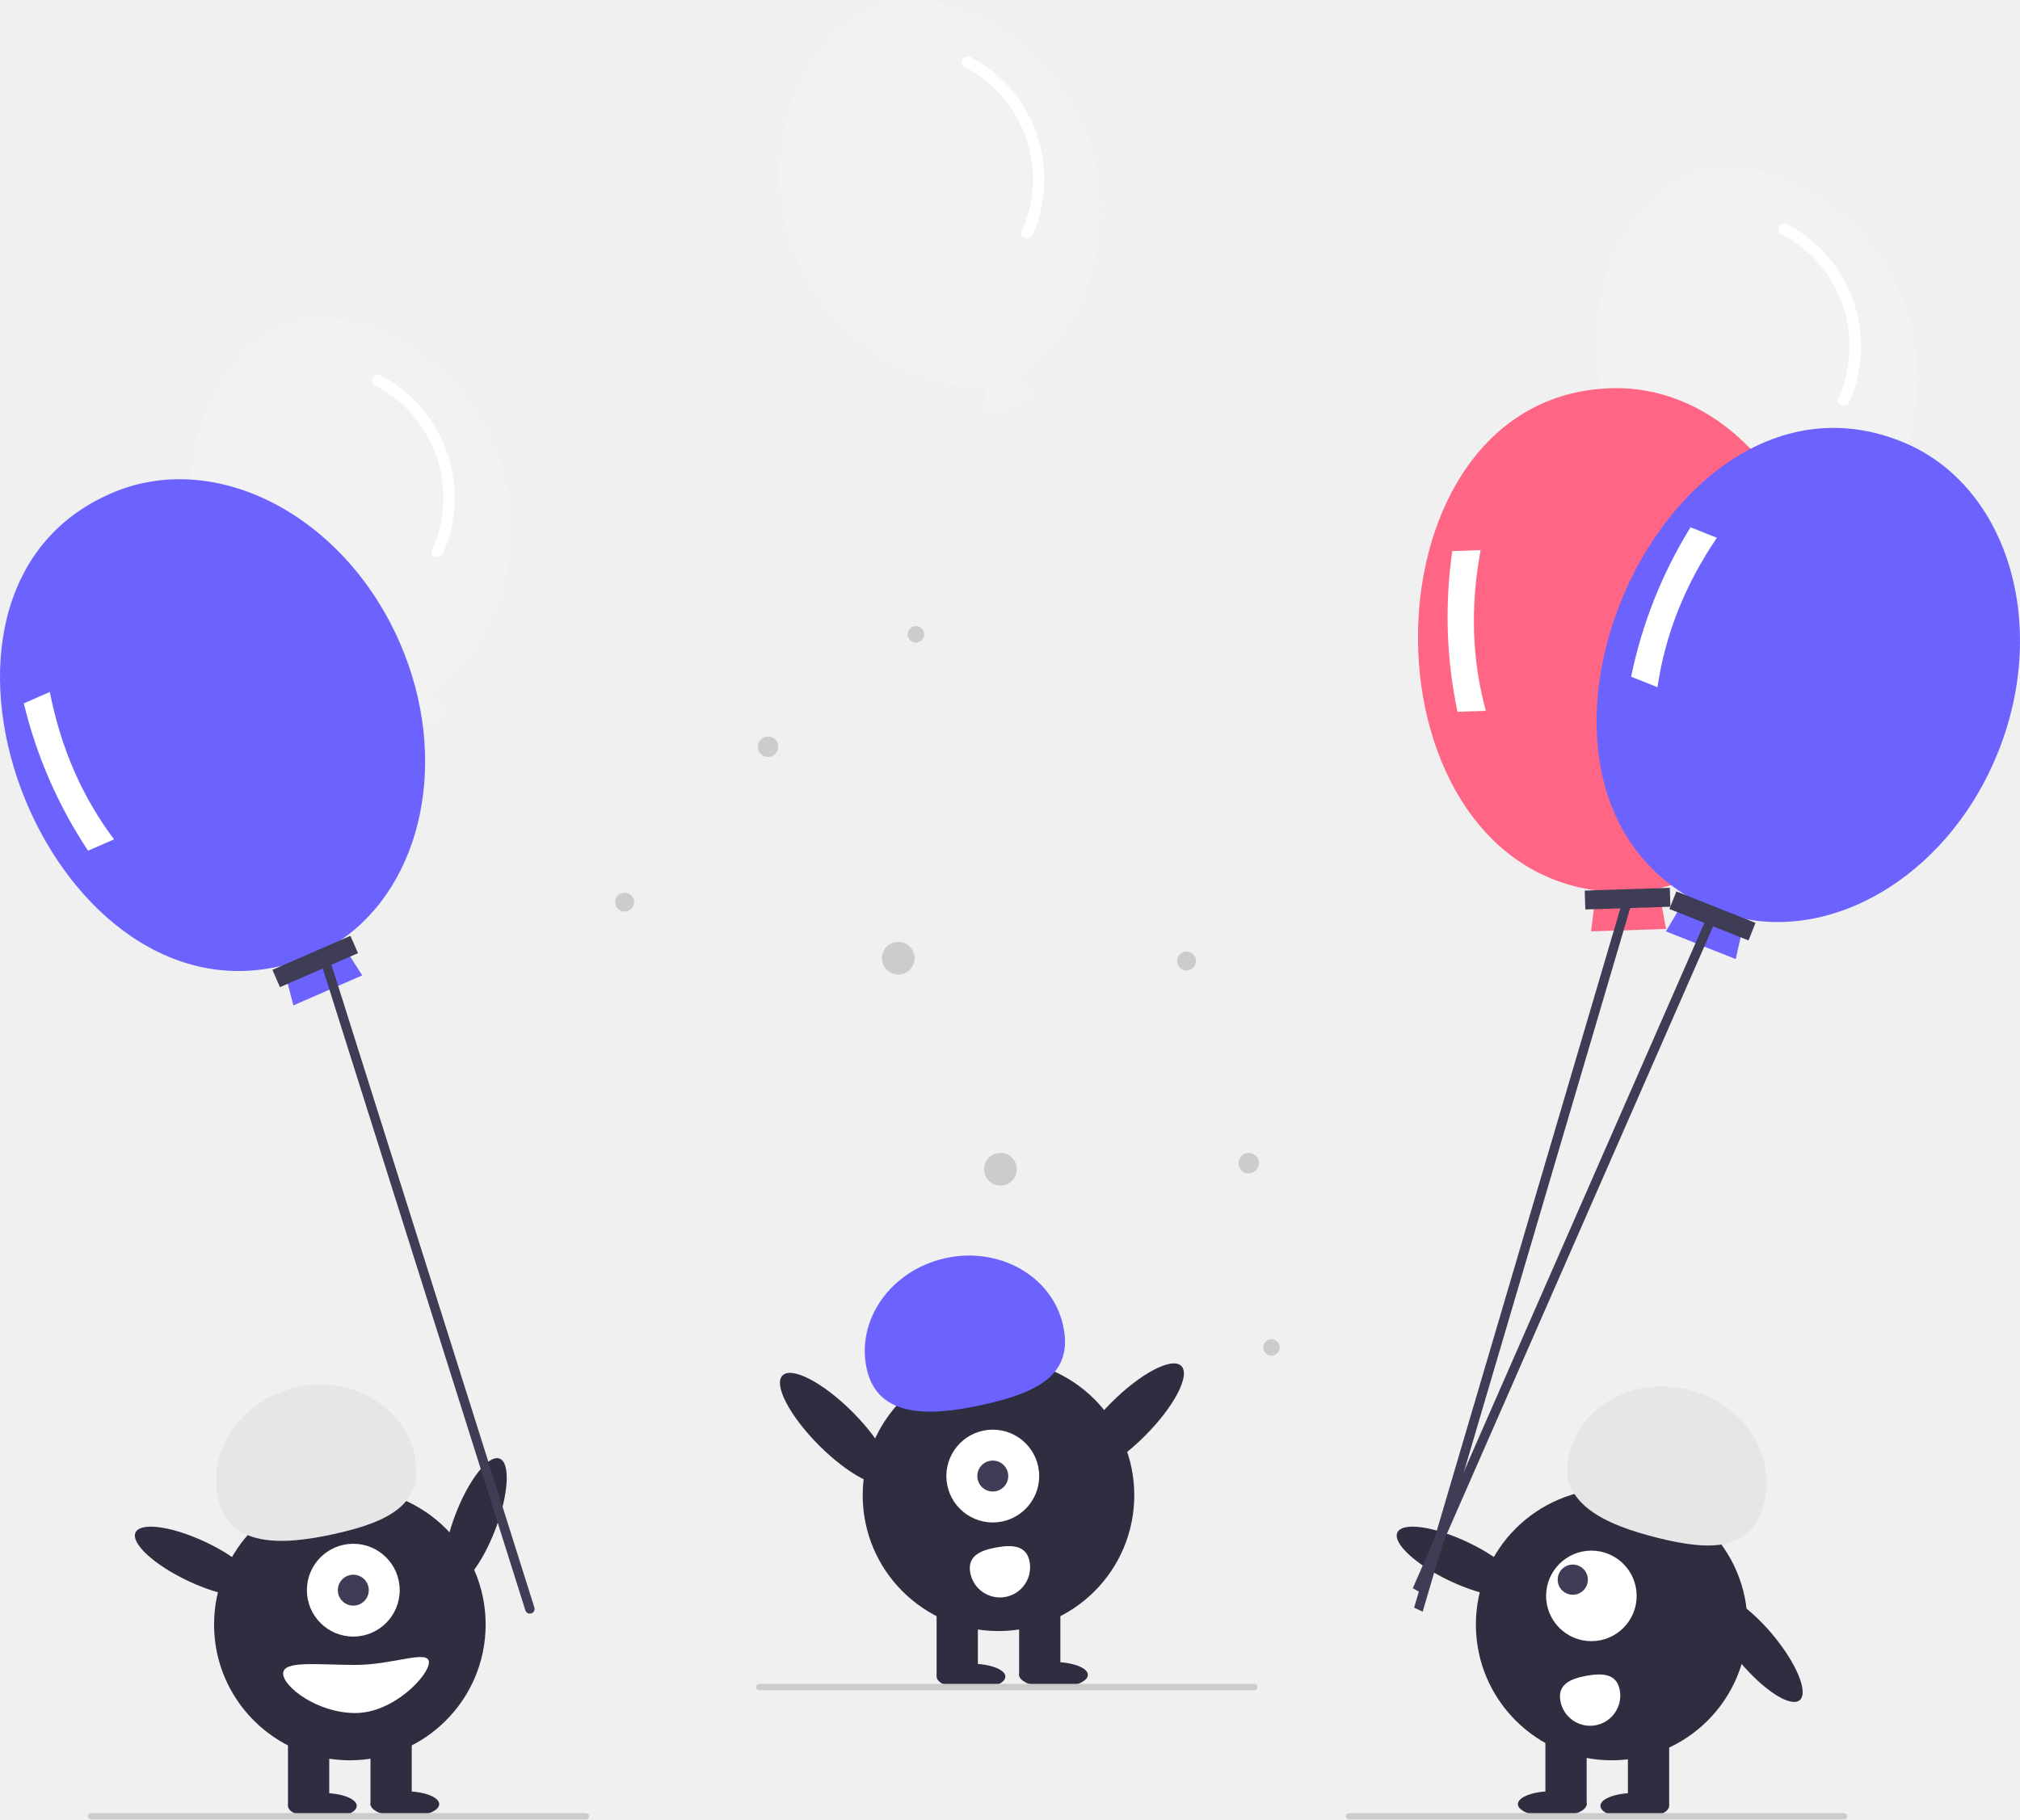
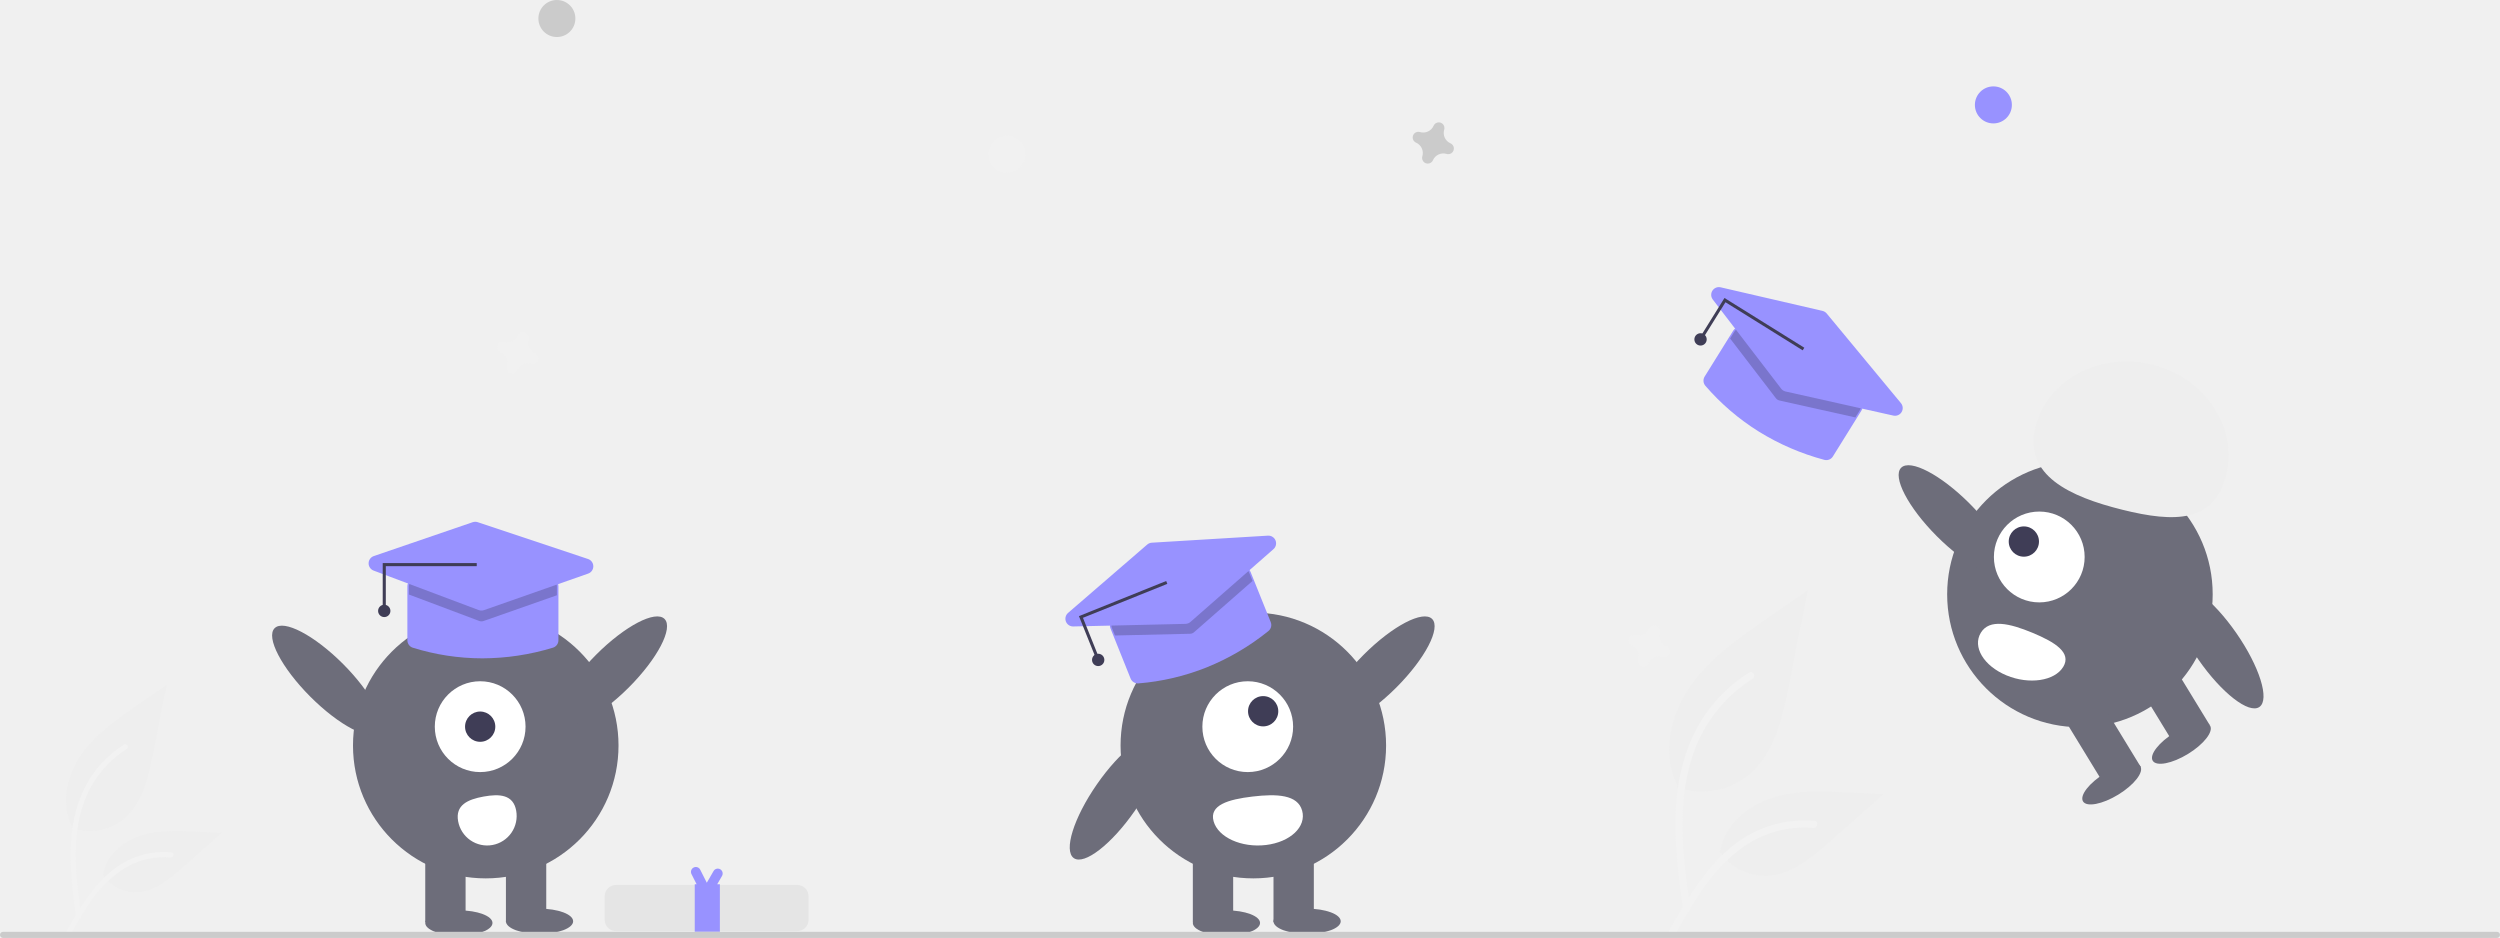
- <svg xmlns="http://www.w3.org/2000/svg" id="b799fbe1-7cb7-4635-8884-b814a9e7e215" data-name="Layer 1" width="640.657" height="577.179" viewBox="0 0 640.657 577.179">
-   <path d="M438.404,307.821c-11.016-32.93-45.035-51.231-67.414-43.745s-38.538,42.574-27.522,75.504c10.197,30.48,41.094,48.077,62.349,44.937a2.411,2.411,0,0,0-.297.864l-.65,5.421a2.442,2.442,0,0,0,3.248,2.589l10.949-3.926a2.442,2.442,0,0,0,.863-4.063l-3.947-3.773a2.417,2.417,0,0,0-.462-.332C434.48,371.081,448.623,338.368,438.404,307.821Z" transform="translate(-279.6714 -161.4106)" fill="#f2f2f2" />
-   <path d="M398.524,283.594a40.17,40.17,0,0,1,18.177,52.252c-.947,2.157,2.537,3.291,3.478,1.148A43.923,43.923,0,0,0,400.556,280.546C398.49,279.451,396.443,282.491,398.524,283.594Z" transform="translate(-279.6714 -161.4106)" fill="#fff" />
-   <path d="M884.404,259.821c-11.016-32.93-45.035-51.231-67.414-43.745s-38.538,42.574-27.522,75.504c10.197,30.48,41.094,48.077,62.349,44.937a2.411,2.411,0,0,0-.297.864l-.65,5.421a2.442,2.442,0,0,0,3.248,2.589l10.949-3.926a2.442,2.442,0,0,0,.863-4.063l-3.947-3.773a2.417,2.417,0,0,0-.462-.332C880.48,323.081,894.623,290.368,884.404,259.821Z" transform="translate(-279.6714 -161.4106)" fill="#f2f2f2" />
-   <path d="M844.524,235.594a40.17,40.17,0,0,1,18.177,52.252c-.947,2.157,2.537,3.291,3.478,1.148A43.923,43.923,0,0,0,846.556,232.546C844.49,231.451,842.443,234.491,844.524,235.594Z" transform="translate(-279.6714 -161.4106)" fill="#fff" />
-   <path d="M625.404,206.821c-11.016-32.93-45.035-51.231-67.414-43.745s-38.538,42.574-27.522,75.504c10.197,30.48,41.094,48.077,62.349,44.937a2.411,2.411,0,0,0-.297.864l-.65,5.421a2.442,2.442,0,0,0,3.248,2.589l10.949-3.926a2.442,2.442,0,0,0,.863-4.063l-3.947-3.773a2.417,2.417,0,0,0-.462-.332C621.48,270.081,635.623,237.368,625.404,206.821Z" transform="translate(-279.6714 -161.4106)" fill="#f2f2f2" />
-   <path d="M585.524,182.594a40.17,40.17,0,0,1,18.177,52.252c-.947,2.157,2.537,3.291,3.478,1.148A43.923,43.923,0,0,0,587.556,179.546C585.49,178.451,583.443,181.491,585.524,182.594Z" transform="translate(-279.6714 -161.4106)" fill="#fff" />
-   <circle cx="290.482" cy="201.238" r="2.624" fill="#ccc" />
-   <circle cx="284.889" cy="303.957" r="5.185" fill="#ccc" />
-   <circle cx="198.093" cy="286.182" r="2.996" fill="#ccc" />
-   <circle cx="243.606" cy="236.88" r="3.244" fill="#ccc" />
-   <circle cx="403.25" cy="427.447" r="2.624" fill="#ccc" />
-   <circle cx="317.301" cy="370.922" r="5.185" fill="#ccc" />
-   <circle cx="376.339" cy="304.862" r="2.996" fill="#ccc" />
-   <circle cx="396.04" cy="369.002" r="3.244" fill="#ccc" />
-   <ellipse cx="836.635" cy="684.242" rx="6.76" ry="21.534" transform="translate(-523.772 535.2876) rotate(-39.93837)" fill="#2f2e41" />
-   <circle cx="511.156" cy="515.353" r="43.067" fill="#2f2e41" />
-   <rect x="516.301" y="549.153" width="13.084" height="23.442" fill="#2f2e41" />
-   <rect x="490.134" y="549.153" width="13.084" height="23.442" fill="#2f2e41" />
-   <ellipse cx="518.482" cy="572.867" rx="10.903" ry="4.089" fill="#2f2e41" />
-   <ellipse cx="492.315" cy="572.322" rx="10.903" ry="4.089" fill="#2f2e41" />
-   <path d="M777.305,622.627c3.846-15.487,20.821-24.601,37.915-20.356s27.834,20.24,23.989,35.727-16.604,15.537-33.698,11.292S773.459,638.114,777.305,622.627Z" transform="translate(-279.6714 -161.4106)" fill="#e6e6e6" />
-   <ellipse cx="742.32" cy="656.78" rx="6.76" ry="21.534" transform="translate(-448.8766 884.6265) rotate(-64.62574)" fill="#2f2e41" />
-   <circle cx="504.718" cy="506.266" r="14.359" fill="#fff" />
-   <circle cx="498.816" cy="501.119" r="4.786" fill="#3f3d56" />
-   <path d="M793.397,697.591a9.572,9.572,0,0,1-18.835,3.429h0l-.003-.018c-.942-5.202,3.08-7.043,8.283-7.985S792.455,692.389,793.397,697.591Z" transform="translate(-279.6714 -161.4106)" fill="#fff" />
-   <ellipse cx="430.438" cy="644.241" rx="21.534" ry="6.76" transform="translate(-604.694 654.8872) rotate(-69.08217)" fill="#2f2e41" />
-   <circle cx="110.959" cy="515.353" r="43.067" fill="#2f2e41" />
-   <rect x="91.334" y="549.153" width="13.084" height="23.442" fill="#2f2e41" />
-   <rect x="117.501" y="549.153" width="13.084" height="23.442" fill="#2f2e41" />
-   <ellipse cx="102.237" cy="572.867" rx="10.903" ry="4.089" fill="#2f2e41" />
-   <ellipse cx="128.404" cy="572.322" rx="10.903" ry="4.089" fill="#2f2e41" />
-   <circle cx="112.049" cy="504.45" r="14.719" fill="#fff" />
-   <circle cx="112.049" cy="504.45" r="4.906" fill="#3f3d56" />
-   <path d="M348.854,636.712c-3.477-15.574,7.639-31.31,24.829-35.149s33.944,5.675,37.422,21.249-7.915,21.318-25.105,25.156S352.331,652.286,348.854,636.712Z" transform="translate(-279.6714 -161.4106)" fill="#e6e6e6" />
-   <ellipse cx="342.122" cy="656.78" rx="6.76" ry="21.534" transform="translate(-677.5776 523.0371) rotate(-64.62574)" fill="#2f2e41" />
-   <path d="M369.476,692.3c0,4.215,10.853,12.539,22.897,12.539s23.335-11.867,23.335-16.082-11.292.818-23.335.818S369.476,688.085,369.476,692.3Z" transform="translate(-279.6714 -161.4106)" fill="#fff" />
-   <circle cx="316.678" cy="474.353" r="43.067" fill="#2f2e41" />
-   <rect x="297.053" y="508.153" width="13.084" height="23.442" fill="#2f2e41" />
-   <rect x="323.22" y="508.153" width="13.084" height="23.442" fill="#2f2e41" />
-   <ellipse cx="307.956" cy="531.867" rx="10.903" ry="4.089" fill="#2f2e41" />
-   <ellipse cx="334.123" cy="531.322" rx="10.903" ry="4.089" fill="#2f2e41" />
-   <path d="M554.573,595.712c-3.477-15.574,7.639-31.31,24.829-35.149s33.944,5.675,37.422,21.249-7.915,21.318-25.105,25.156S558.05,611.286,554.573,595.712Z" transform="translate(-279.6714 -161.4106)" fill="#6c63ff" />
-   <ellipse cx="637.453" cy="611.642" rx="23.892" ry="7.501" transform="translate(-525.455 468.8236) rotate(-45.0221)" fill="#2f2e41" />
-   <ellipse cx="544.748" cy="614.642" rx="7.501" ry="23.892" transform="translate(-554.717 403.4929) rotate(-44.9779)" fill="#2f2e41" />
-   <path d="M858.178,362.432c-1.43-44.16-31.675-79.016-67.555-77.855-79.853,2.366-81.803,148.801-4.707,159.32l-1.632,12.975,23.811-.771-2.468-12.843C836.64,436.404,859.474,402.468,858.178,362.432Z" transform="translate(-279.6714 -161.4106)" fill="#ff6584" />
-   <path d="M750.914,386.915l-8.995.291a146.494,146.494,0,0,1-1.65-50.973l8.995-.291Q744.28,362.567,750.914,386.915Z" transform="translate(-279.6714 -161.4106)" fill="#fff" />
-   <rect x="782.366" y="443.492" width="27" height="6" transform="translate(-293.7025 -135.4236) rotate(-1.85434)" fill="#3f3d56" />
-   <polygon points="451.208 511.273 448.491 510.001 515.303 283.429 518.02 284.702 451.208 511.273" fill="#3f3d56" />
-   <path d="M913.476,399.774c16.316-41.06,2.499-85.092-30.862-98.349-74.16-29.705-134.4,103.779-67.912,144.198l-6.676,11.245,22.139,8.798,2.863-12.76C864.201,459,898.683,436.999,913.476,399.774Z" transform="translate(-279.6714 -161.4106)" fill="#6c63ff" />
-   <path d="M805.355,379.406l-8.364-3.324a146.494,146.494,0,0,1,18.834-47.395l8.364,3.324Q808.991,354.434,805.355,379.406Z" transform="translate(-279.6714 -161.4106)" fill="#fff" />
-   <rect x="819.789" y="438.474" width="6" height="27" transform="translate(-180.7564 888.2823) rotate(-68.32812)" fill="#3f3d56" />
-   <polygon points="450.68 505.309 448.073 503.825 541.351 290.957 543.958 292.44 450.68 505.309" fill="#3f3d56" />
-   <path d="M406.464,365.285c-17.653-40.503-58.641-61.71-91.55-47.367-73.322,31.718-21.001,168.501,54.522,149.774l3.28,12.66,21.839-9.518-7.041-11.02C413.797,441.979,422.468,402.006,406.464,365.285Z" transform="translate(-279.6714 -161.4106)" fill="#6c63ff" />
-   <path d="M315.849,427.687l-8.25,3.596a146.494,146.494,0,0,1-20.377-46.752l8.25-3.596Q300.684,407.516,315.849,427.687Z" transform="translate(-279.6714 -161.4106)" fill="#fff" />
-   <rect x="366.14" y="463.426" width="27" height="6" transform="translate(-434.4103 29.11894) rotate(-23.54967)" fill="#3f3d56" />
-   <path d="M448.083,673.263h0a1.5,1.5,0,0,1-1.817-1.095L381.059,465.552l2.912-.722,65.207,206.616A1.5,1.5,0,0,1,448.083,673.263Z" transform="translate(-279.6714 -161.4106)" fill="#3f3d56" />
-   <path d="M465.51,738.589h-157a1,1,0,0,1,0-2h157a1,1,0,0,1,0,2Z" transform="translate(-279.6714 -161.4106)" fill="#ccc" />
-   <path d="M864.51,738.589h-157a1,1,0,0,1,0-2h157a1,1,0,0,1,0,2Z" transform="translate(-279.6714 -161.4106)" fill="#ccc" />
-   <path d="M677.51,697.589h-157a1,1,0,0,1,0-2h157a1,1,0,0,1,0,2Z" transform="translate(-279.6714 -161.4106)" fill="#ccc" />
-   <circle cx="314.866" cy="468.25" r="14.719" fill="#fff" />
-   <circle cx="314.866" cy="468.25" r="4.906" fill="#3f3d56" />
-   <path d="M606.222,656.883a9.572,9.572,0,0,1-18.835,3.429h0l-.003-.018c-.942-5.202,3.08-7.043,8.283-7.985S605.281,651.681,606.222,656.883Z" transform="translate(-279.6714 -161.4106)" fill="#fff" />
+ <svg xmlns="http://www.w3.org/2000/svg" width="685" height="257" viewBox="0 0 685 257" fill="none">
+   <path d="M19.656 226.856C22.062 227.703 24.646 227.915 27.158 227.472C29.67 227.029 32.026 225.946 33.998 224.327C39.021 220.107 40.597 213.157 41.878 206.719L45.668 187.678L37.733 193.147C32.026 197.08 26.19 201.139 22.239 206.836C18.288 212.532 16.564 220.309 19.738 226.473" fill="#EEEEEE" />
+   <path d="M20.882 251.234C19.883 243.951 18.855 236.574 19.558 229.212C20.18 222.675 22.173 216.29 26.23 211.053C28.383 208.279 31.004 205.903 33.973 204.03C34.748 203.541 35.46 204.769 34.689 205.256C29.551 208.506 25.577 213.305 23.34 218.962C20.869 225.252 20.472 232.109 20.897 238.791C21.155 242.832 21.701 246.847 22.25 250.856C22.294 251.038 22.267 251.229 22.175 251.391C22.083 251.553 21.933 251.674 21.755 251.73C21.573 251.778 21.38 251.754 21.217 251.661C21.053 251.568 20.933 251.415 20.882 251.234L20.882 251.234Z" fill="#F2F2F2" />
+   <path d="M28.07 239.548C29.102 241.118 30.521 242.396 32.189 243.258C33.858 244.121 35.72 244.538 37.597 244.471C42.42 244.242 46.44 240.873 50.059 237.675L60.763 228.215L53.679 227.876C48.584 227.631 43.358 227.402 38.505 228.977C33.653 230.551 29.177 234.334 28.29 239.361" fill="#EEEEEE" />
+   <path d="M18.058 255.421C22.867 246.905 28.444 237.441 38.41 234.416C41.181 233.578 44.086 233.277 46.97 233.531C47.879 233.61 47.652 235.012 46.745 234.934C41.911 234.532 37.087 235.809 33.084 238.551C29.321 241.284 26.131 244.729 23.695 248.692C22.14 251.062 20.747 253.533 19.354 256C18.909 256.788 17.608 256.219 18.058 255.421Z" fill="#F2F2F2" />
+   <path d="M459.504 215.724C462.818 216.89 466.376 217.182 469.835 216.572C473.294 215.962 476.538 214.471 479.254 212.242C486.172 206.431 488.341 196.859 490.105 187.995L495.325 161.773L484.397 169.305C476.538 174.72 468.503 180.31 463.062 188.155C457.62 196 455.247 206.709 459.617 215.197" fill="#EEEEEE" />
+   <path d="M461.193 249.295C459.817 239.266 458.402 229.107 459.369 218.97C460.227 209.967 462.971 201.175 468.558 193.963C471.523 190.143 475.132 186.871 479.221 184.292C480.287 183.618 481.268 185.309 480.207 185.98C473.131 190.456 467.658 197.064 464.577 204.854C461.175 213.516 460.628 222.959 461.214 232.16C461.569 237.725 462.322 243.253 463.078 248.775C463.137 249.024 463.1 249.287 462.973 249.511C462.847 249.734 462.64 249.901 462.395 249.977C462.145 250.045 461.879 250.011 461.654 249.883C461.429 249.755 461.264 249.543 461.194 249.294L461.193 249.295Z" fill="#F2F2F2" />
+   <path d="M471.092 233.202C472.513 235.365 474.466 237.124 476.764 238.311C479.061 239.499 481.626 240.074 484.21 239.981C490.853 239.666 496.388 235.027 501.371 230.622L516.111 217.596L506.356 217.128C499.34 216.792 492.143 216.477 485.461 218.645C478.779 220.812 472.616 226.022 471.395 232.945" fill="#EEEEEE" />
+   <path d="M457.304 255.061C463.926 243.334 471.606 230.301 485.33 226.135C489.146 224.981 493.147 224.567 497.117 224.917C498.369 225.025 498.056 226.956 496.807 226.848C490.151 226.295 483.508 228.054 477.996 231.829C472.692 235.443 468.561 240.467 465.066 245.794C462.925 249.058 461.007 252.46 459.089 255.857C458.477 256.943 456.684 256.159 457.304 255.061Z" fill="#F2F2F2" />
+   <path d="M397.443 39.274C396.744 38.969 396.182 38.419 395.864 37.726C395.545 37.034 395.491 36.248 395.713 35.519C395.749 35.408 395.772 35.292 395.781 35.175V35.175C395.801 34.841 395.713 34.509 395.531 34.229C395.348 33.949 395.08 33.735 394.766 33.619C394.452 33.503 394.11 33.491 393.789 33.586C393.468 33.68 393.186 33.875 392.985 34.142V34.142C392.915 34.237 392.858 34.34 392.813 34.448C392.508 35.147 391.958 35.71 391.266 36.029C390.575 36.348 389.79 36.402 389.061 36.179C388.95 36.143 388.834 36.121 388.717 36.112V36.112C388.383 36.091 388.052 36.179 387.772 36.362C387.492 36.545 387.278 36.813 387.163 37.127C387.047 37.441 387.035 37.784 387.129 38.105C387.224 38.427 387.419 38.709 387.686 38.91C387.781 38.98 387.883 39.038 387.991 39.083C388.69 39.387 389.252 39.938 389.571 40.63C389.89 41.322 389.943 42.108 389.721 42.837C389.685 42.949 389.662 43.065 389.653 43.182V43.182C389.633 43.516 389.721 43.847 389.903 44.128C390.086 44.408 390.354 44.622 390.668 44.738C390.982 44.853 391.324 44.865 391.645 44.771C391.966 44.676 392.248 44.481 392.449 44.214V44.214C392.519 44.119 392.576 44.017 392.622 43.908C392.926 43.209 393.476 42.647 394.168 42.327C394.859 42.008 395.644 41.955 396.373 42.177C396.484 42.213 396.6 42.236 396.717 42.245V42.245C397.051 42.265 397.382 42.177 397.662 41.994C397.942 41.811 398.156 41.543 398.272 41.229C398.387 40.915 398.399 40.572 398.305 40.251C398.21 39.93 398.015 39.648 397.748 39.446V39.446C397.654 39.377 397.551 39.319 397.443 39.274Z" fill="#CBCBCB" />
+   <path d="M456.568 177.073C455.87 176.769 455.307 176.218 454.989 175.526C454.67 174.833 454.616 174.048 454.838 173.319C454.874 173.207 454.897 173.091 454.906 172.974V172.974C454.926 172.64 454.838 172.308 454.656 172.028C454.473 171.748 454.205 171.534 453.891 171.418C453.577 171.302 453.235 171.291 452.914 171.385C452.593 171.479 452.311 171.674 452.11 171.942V171.942C452.041 172.037 451.983 172.139 451.938 172.248C451.633 172.947 451.083 173.509 450.391 173.828C449.7 174.147 448.915 174.201 448.186 173.979C448.075 173.943 447.959 173.92 447.842 173.911V173.911C447.508 173.891 447.177 173.978 446.897 174.161C446.617 174.344 446.403 174.613 446.288 174.927C446.172 175.241 446.16 175.584 446.254 175.905C446.349 176.226 446.544 176.508 446.811 176.71C446.906 176.779 447.008 176.837 447.116 176.882C447.815 177.186 448.377 177.737 448.696 178.429C449.015 179.122 449.068 179.907 448.846 180.636C448.81 180.748 448.787 180.864 448.778 180.981C448.758 181.315 448.846 181.647 449.028 181.927C449.211 182.207 449.479 182.421 449.793 182.537C450.107 182.653 450.45 182.664 450.77 182.57C451.091 182.476 451.373 182.281 451.574 182.013C451.644 181.918 451.701 181.816 451.747 181.707C452.051 181.009 452.601 180.446 453.293 180.127C453.984 179.808 454.769 179.754 455.498 179.976C455.609 180.012 455.725 180.035 455.842 180.044V180.044C456.176 180.064 456.507 179.977 456.787 179.794C457.067 179.611 457.281 179.342 457.397 179.028C457.512 178.714 457.524 178.371 457.43 178.05C457.335 177.729 457.14 177.447 456.873 177.245V177.245C456.779 177.176 456.676 177.118 456.568 177.073V177.073Z" fill="#F1F1F1" />
+   <path d="M146.585 96.761C145.887 96.456 145.325 95.905 145.006 95.213C144.687 94.521 144.634 93.735 144.856 93.006C144.892 92.894 144.915 92.779 144.923 92.662V92.662C144.944 92.328 144.856 91.996 144.673 91.716C144.49 91.435 144.222 91.221 143.909 91.106C143.595 90.99 143.252 90.978 142.931 91.072C142.611 91.167 142.329 91.362 142.127 91.629V91.629C142.058 91.724 142 91.827 141.955 91.935C141.651 92.634 141.101 93.197 140.409 93.516C139.717 93.835 138.933 93.888 138.204 93.666C138.092 93.63 137.977 93.607 137.86 93.599V93.599C137.526 93.578 137.195 93.666 136.915 93.849C136.635 94.032 136.421 94.3 136.305 94.614C136.189 94.928 136.178 95.271 136.272 95.592C136.366 95.913 136.561 96.196 136.828 96.397C136.923 96.466 137.026 96.524 137.134 96.57C137.832 96.874 138.394 97.425 138.713 98.117C139.032 98.809 139.086 99.595 138.863 100.324C138.827 100.436 138.805 100.551 138.796 100.668V100.668C138.776 101.003 138.863 101.334 139.046 101.615C139.229 101.895 139.497 102.109 139.811 102.225C140.124 102.34 140.467 102.352 140.788 102.258C141.109 102.163 141.391 101.968 141.592 101.701V101.701C141.661 101.606 141.719 101.503 141.764 101.395C142.068 100.696 142.619 100.133 143.31 99.814C144.002 99.495 144.787 99.442 145.515 99.664C145.627 99.7 145.742 99.723 145.859 99.731V99.731C146.193 99.752 146.525 99.664 146.805 99.481C147.085 99.298 147.298 99.03 147.414 98.716C147.53 98.402 147.542 98.059 147.447 97.738C147.353 97.417 147.158 97.134 146.891 96.933V96.933C146.796 96.864 146.694 96.806 146.585 96.761V96.761Z" fill="#F1F1F1" />
+   <path d="M275.904 47.342C278.703 47.342 280.972 45.071 280.972 42.27C280.972 39.468 278.703 37.197 275.904 37.197C273.105 37.197 270.836 39.468 270.836 42.27C270.836 45.071 273.105 47.342 275.904 47.342Z" fill="#F1F1F1" />
+   <path d="M546.187 33.816C548.986 33.816 551.255 31.545 551.255 28.743C551.255 25.942 548.986 23.671 546.187 23.671C543.388 23.671 541.119 25.942 541.119 28.743C541.119 31.545 543.388 33.816 546.187 33.816Z" fill="#9892FF" />
+   <path d="M152.587 10.145C155.386 10.145 157.655 7.874 157.655 5.072C157.655 2.271 155.386 0 152.587 0C149.788 0 147.52 2.271 147.52 5.072C147.52 7.874 149.788 10.145 152.587 10.145Z" fill="#CBCBCB" />
+   <path d="M133.097 240.676C153.187 240.676 169.473 224.375 169.473 204.267C169.473 184.159 153.187 167.858 133.097 167.858C113.007 167.858 96.721 184.159 96.721 204.267C96.721 224.375 113.007 240.676 133.097 240.676Z" fill="#6D6D7A" />
+   <path d="M127.572 232.841H116.521V252.659H127.572V232.841Z" fill="#6D6D7A" />
+   <path d="M149.674 232.841H138.623V252.659H149.674V232.841Z" fill="#6D6D7A" />
+   <path d="M125.731 256.346C130.817 256.346 134.94 254.798 134.94 252.889C134.94 250.98 130.817 249.433 125.731 249.433C120.645 249.433 116.521 250.98 116.521 252.889C116.521 254.798 120.645 256.346 125.731 256.346Z" fill="#6D6D7A" />
+   <path d="M147.832 255.885C152.918 255.885 157.041 254.337 157.041 252.428C157.041 250.519 152.918 248.972 147.832 248.972C142.746 248.972 138.623 250.519 138.623 252.428C138.623 254.337 142.746 255.885 147.832 255.885Z" fill="#6D6D7A" />
+   <path d="M172.297 188.357C180.175 180.466 184.555 172.062 182.08 169.587C179.605 167.112 171.212 171.502 163.335 179.393C155.457 187.284 151.077 195.688 153.552 198.163C156.027 200.638 164.419 196.248 172.297 188.357Z" fill="#6D6D7A" />
+   <path d="M103.777 200.7C106.252 198.224 101.873 189.821 93.995 181.93C86.117 174.038 77.724 169.648 75.249 172.123C72.774 174.599 77.154 183.002 85.032 190.894C92.91 198.785 101.302 203.175 103.777 200.7Z" fill="#6D6D7A" />
+   <path d="M131.567 211.551C138.433 211.551 144 205.98 144 199.108C144 192.235 138.433 186.664 131.567 186.664C124.701 186.664 119.135 192.235 119.135 199.108C119.135 205.98 124.701 211.551 131.567 211.551Z" fill="white" />
+   <path d="M131.568 203.255C133.857 203.255 135.712 201.398 135.712 199.107C135.712 196.817 133.857 194.959 131.568 194.959C129.279 194.959 127.424 196.817 127.424 199.107C127.424 201.398 129.279 203.255 131.568 203.255Z" fill="#3F3D56" />
+   <path d="M141.436 222.121C141.82 224.233 141.35 226.411 140.13 228.176C138.91 229.94 137.039 231.148 134.93 231.532C132.82 231.917 130.644 231.447 128.881 230.225C127.118 229.004 125.911 227.132 125.527 225.02V225.02L125.524 225.004C124.729 220.607 128.126 219.05 132.52 218.254C136.914 217.458 140.641 217.723 141.436 222.121Z" fill="white" />
+   <path d="M168.766 242.479C167.947 242.48 167.162 242.806 166.583 243.385C166.004 243.965 165.679 244.751 165.678 245.57V252.027C165.679 252.846 166.004 253.632 166.583 254.211C167.162 254.791 167.947 255.117 168.766 255.118H218.456C219.275 255.117 220.06 254.791 220.638 254.211C221.217 253.632 221.543 252.846 221.544 252.027V245.57C221.543 244.751 221.217 243.965 220.638 243.385C220.06 242.806 219.275 242.48 218.456 242.479H168.766Z" fill="#E5E5E5" />
+   <path d="M197.342 238.179C197.034 238.001 196.669 237.953 196.326 238.045C195.983 238.137 195.69 238.362 195.512 238.67L193.666 241.871L191.856 238.291C191.696 237.974 191.416 237.734 191.079 237.623C190.741 237.512 190.374 237.54 190.057 237.701C189.74 237.861 189.5 238.141 189.389 238.479C189.278 238.817 189.306 239.184 189.467 239.502L190.875 242.287H190.359V255.309H197.246V242.287H196.519L197.832 240.01C198.01 239.702 198.058 239.336 197.966 238.993C197.874 238.65 197.65 238.357 197.342 238.179V238.179Z" fill="#9892FF" />
+   <path d="M132.16 180.386C125.697 180.38 119.272 179.397 113.101 177.472C112.672 177.334 112.298 177.063 112.033 176.699C111.767 176.335 111.623 175.896 111.621 175.445V160.625C111.622 160.065 111.844 159.528 112.24 159.131C112.636 158.735 113.173 158.512 113.733 158.512H150.897C151.456 158.512 151.993 158.735 152.389 159.131C152.785 159.528 153.008 160.065 153.008 160.625V175.437C153.008 175.891 152.863 176.334 152.592 176.699C152.321 177.065 151.941 177.333 151.506 177.465C145.235 179.383 138.717 180.367 132.16 180.386V180.386Z" fill="#9892FF" />
+   <path opacity="0.2" d="M152.587 160.625V163.102L132.477 170.161C132.101 170.291 131.691 170.285 131.319 170.144L112.045 162.899V160.625C112.046 160.177 112.225 159.748 112.541 159.431C112.858 159.114 113.287 158.935 113.734 158.934H150.898C151.346 158.935 151.775 159.114 152.091 159.431C152.408 159.748 152.586 160.177 152.587 160.625Z" fill="black" />
+   <path d="M131.912 167.296C131.659 167.296 131.408 167.251 131.17 167.162L102.367 156.337C101.96 156.184 101.61 155.909 101.365 155.549C101.12 155.189 100.992 154.763 100.998 154.327C101.005 153.892 101.145 153.469 101.401 153.117C101.656 152.764 102.014 152.5 102.426 152.359L129.527 143.079C129.964 142.931 130.439 142.929 130.878 143.073L161.124 153.165C161.542 153.304 161.906 153.571 162.165 153.927C162.424 154.284 162.565 154.713 162.568 155.154C162.571 155.594 162.437 156.025 162.184 156.386C161.93 156.746 161.571 157.019 161.155 157.164L132.611 167.178C132.386 167.256 132.15 167.296 131.912 167.296V167.296Z" fill="#9892FF" />
+   <path d="M105.71 166.543H104.865V154.285H130.627V155.13H105.71V166.543Z" fill="#3F3D56" />
+   <path d="M105.287 169.079C106.22 169.079 106.976 168.322 106.976 167.388C106.976 166.454 106.22 165.697 105.287 165.697C104.354 165.697 103.598 166.454 103.598 167.388C103.598 168.322 104.354 169.079 105.287 169.079Z" fill="#3F3D56" />
+   <path d="M343.411 240.676C363.501 240.676 379.788 224.375 379.788 204.267C379.788 184.159 363.501 167.858 343.411 167.858C323.321 167.858 307.035 184.159 307.035 204.267C307.035 224.375 323.321 240.676 343.411 240.676Z" fill="#6D6D7A" />
+   <path d="M337.887 232.841H326.836V252.659H337.887V232.841Z" fill="#6D6D7A" />
+   <path d="M359.989 232.841H348.938V252.659H359.989V232.841Z" fill="#6D6D7A" />
+   <path d="M336.045 256.346C341.131 256.346 345.254 254.798 345.254 252.889C345.254 250.98 341.131 249.433 336.045 249.433C330.959 249.433 326.836 250.98 326.836 252.889C326.836 254.798 330.959 256.346 336.045 256.346Z" fill="#6D6D7A" />
+   <path d="M358.147 255.885C363.233 255.885 367.356 254.337 367.356 252.428C367.356 250.519 363.233 248.972 358.147 248.972C353.061 248.972 348.938 250.519 348.938 252.428C348.938 254.337 353.061 255.885 358.147 255.885Z" fill="#6D6D7A" />
+   <path d="M382.612 188.357C390.49 180.466 394.87 172.062 392.395 169.587C389.92 167.112 381.527 171.502 373.649 179.393C365.771 187.284 361.391 195.688 363.866 198.163C366.341 200.638 374.734 196.248 382.612 188.357Z" fill="#6D6D7A" />
+   <path d="M310.945 222.153C317.302 212.99 320.125 203.942 317.251 201.945C314.377 199.948 306.894 205.757 300.537 214.92C294.181 224.083 291.357 233.13 294.231 235.127C297.105 237.125 304.588 231.316 310.945 222.153Z" fill="#6D6D7A" />
+   <path d="M341.882 211.551C348.748 211.551 354.314 205.98 354.314 199.108C354.314 192.235 348.748 186.664 341.882 186.664C335.015 186.664 329.449 192.235 329.449 199.108C329.449 205.98 335.015 211.551 341.882 211.551Z" fill="white" />
+   <path d="M346.105 199.029C348.394 199.029 350.249 197.172 350.249 194.881C350.249 192.59 348.394 190.733 346.105 190.733C343.816 190.733 341.961 192.59 341.961 194.881C341.961 197.172 343.816 199.029 346.105 199.029Z" fill="#3F3D56" />
+   <path d="M356.787 222.121C358.006 226.518 353.564 230.732 346.864 231.532C340.165 232.333 333.745 229.417 332.525 225.02L332.521 225.004C331.308 220.607 336.489 219.05 343.189 218.254C349.89 217.458 355.574 217.723 356.787 222.121Z" fill="white" />
+   <path d="M330.685 182.839C324.686 185.246 318.358 186.734 311.915 187.252C311.466 187.283 311.018 187.172 310.636 186.933C310.254 186.695 309.956 186.342 309.787 185.924L304.263 172.174C304.055 171.654 304.061 171.072 304.281 170.557C304.5 170.041 304.915 169.634 305.434 169.424L339.915 155.547C340.435 155.339 341.016 155.345 341.531 155.565C342.046 155.785 342.453 156.2 342.662 156.72L348.183 170.462C348.353 170.884 348.382 171.349 348.267 171.789C348.152 172.229 347.899 172.62 347.545 172.905C342.442 177.025 336.761 180.373 330.685 182.839V182.839Z" fill="#9892FF" />
+   <path opacity="0.2" d="M342.269 156.877L343.193 159.176L327.165 173.234C326.864 173.495 326.482 173.643 326.085 173.651L305.501 174.126L304.654 172.016C304.488 171.6 304.493 171.135 304.669 170.723C304.845 170.311 305.176 169.985 305.591 169.816L340.072 155.939C340.488 155.774 340.952 155.779 341.364 155.955C341.776 156.13 342.101 156.462 342.269 156.877V156.877Z" fill="black" />
+   <path d="M325.575 170.787C325.34 170.882 325.09 170.933 324.837 170.94L294.078 171.651C293.643 171.661 293.216 171.537 292.855 171.294C292.493 171.052 292.215 170.704 292.059 170.298C291.903 169.891 291.876 169.446 291.981 169.024C292.087 168.602 292.321 168.222 292.65 167.938L314.335 149.209C314.686 148.908 315.125 148.729 315.587 148.699L347.411 146.768C347.85 146.741 348.287 146.853 348.661 147.087C349.034 147.321 349.324 147.666 349.492 148.074C349.659 148.482 349.695 148.932 349.594 149.361C349.494 149.79 349.261 150.177 348.93 150.467L326.179 170.416C326 170.573 325.796 170.698 325.575 170.787V170.787Z" fill="#9892FF" />
+   <path d="M300.983 179.872L300.199 180.187L295.631 168.814L319.532 159.194L319.847 159.979L296.729 169.283L300.983 179.872Z" fill="#3F3D56" />
+   <path d="M300.906 182.505C301.839 182.505 302.595 181.748 302.595 180.814C302.595 179.881 301.839 179.124 300.906 179.124C299.973 179.124 299.217 179.881 299.217 180.814C299.217 181.748 299.973 182.505 300.906 182.505Z" fill="#3F3D56" />
+   <path d="M481.897 118.244C476.414 114.819 471.478 110.586 467.257 105.688C466.966 105.343 466.791 104.916 466.758 104.466C466.724 104.017 466.834 103.568 467.071 103.184L474.897 90.603C475.193 90.128 475.666 89.79 476.211 89.663C476.756 89.536 477.33 89.631 477.805 89.926L509.354 109.587C509.829 109.883 510.167 110.357 510.294 110.902C510.42 111.448 510.326 112.022 510.03 112.498L502.209 125.071C501.969 125.458 501.611 125.756 501.189 125.923C500.766 126.09 500.301 126.117 499.862 125.999C493.527 124.309 487.473 121.696 481.897 118.244V118.244Z" fill="#9892FF" />
+   <path opacity="0.2" d="M509.67 112.275L508.362 114.377L487.563 109.731C487.175 109.642 486.83 109.421 486.589 109.104L474.053 92.757L475.254 90.827C475.491 90.447 475.869 90.177 476.305 90.076C476.741 89.974 477.2 90.05 477.581 90.285L509.129 109.946C509.509 110.184 509.778 110.562 509.88 110.999C509.981 111.435 509.906 111.894 509.67 112.275V112.275Z" fill="black" />
+   <path d="M488.598 107.002C488.382 106.868 488.193 106.696 488.038 106.495L469.304 82.069C469.039 81.723 468.887 81.304 468.869 80.869C468.851 80.434 468.968 80.004 469.203 79.638C469.438 79.272 469.781 78.987 470.184 78.823C470.587 78.66 471.031 78.624 471.455 78.722L499.361 85.181C499.811 85.287 500.214 85.536 500.511 85.891L520.858 110.459C521.139 110.798 521.307 111.217 521.339 111.657C521.37 112.097 521.263 112.535 521.033 112.911C520.803 113.287 520.462 113.582 520.056 113.754C519.651 113.926 519.202 113.967 518.772 113.87L489.253 107.271C489.021 107.219 488.799 107.128 488.598 107.002Z" fill="#9892FF" />
+   <path d="M466.752 92.5L466.035 92.052L472.508 81.647L494.378 95.275L493.931 95.992L472.779 82.811L466.752 92.5Z" fill="#3F3D56" />
+   <path d="M465.947 94.684C466.88 94.684 467.636 93.927 467.636 92.993C467.636 92.06 466.88 91.303 465.947 91.303C465.014 91.303 464.258 92.06 464.258 92.993C464.258 93.927 465.014 94.684 465.947 94.684Z" fill="#3F3D56" />
+   <path d="M569.9 199.252C589.99 199.252 606.276 182.951 606.276 162.843C606.276 142.735 589.99 126.434 569.9 126.434C549.81 126.434 533.523 142.735 533.523 162.843C533.523 182.951 549.81 199.252 569.9 199.252Z" fill="#6D6D7A" />
+   <path d="M595.117 181.721L585.688 187.489L596.013 204.399L605.442 198.631L595.117 181.721Z" fill="#6D6D7A" />
+   <path d="M576.26 193.257L566.83 199.025L577.155 215.935L586.585 210.167L576.26 193.257Z" fill="#6D6D7A" />
+   <path d="M599.505 206.583C603.844 203.929 606.556 200.456 605.562 198.827C604.567 197.198 600.243 198.03 595.903 200.685C591.563 203.339 588.851 206.812 589.846 208.441C590.84 210.069 595.165 209.238 599.505 206.583Z" fill="#6D6D7A" />
+   <path d="M580.407 217.726C584.747 215.072 587.459 211.599 586.464 209.97C585.469 208.341 581.145 209.173 576.805 211.828C572.465 214.482 569.754 217.955 570.748 219.584C571.743 221.213 576.067 220.381 580.407 217.726Z" fill="#6D6D7A" />
+   <path d="M549.445 156.739C551.92 154.264 547.541 145.86 539.663 137.969C531.785 130.078 523.392 125.688 520.917 128.163C518.442 130.638 522.822 139.042 530.7 146.933C538.578 154.824 546.97 159.214 549.445 156.739Z" fill="#6D6D7A" />
+   <path d="M619.081 193.703C621.955 191.706 619.132 182.659 612.775 173.496C606.418 164.333 598.935 158.524 596.061 160.521C593.187 162.519 596.011 171.566 602.367 180.729C608.724 189.892 616.207 195.701 619.081 193.703Z" fill="#6D6D7A" />
+   <path d="M558.761 165.055C565.627 165.055 571.193 159.483 571.193 152.611C571.193 145.739 565.627 140.167 558.761 140.167C551.894 140.167 546.328 145.739 546.328 152.611C546.328 159.483 551.894 165.055 558.761 165.055Z" fill="white" />
+   <path d="M554.537 152.532C556.826 152.532 558.681 150.675 558.681 148.384C558.681 146.093 556.826 144.236 554.537 144.236C552.248 144.236 550.393 146.093 550.393 148.384C550.393 150.675 552.248 152.532 554.537 152.532Z" fill="#3F3D56" />
+   <path d="M542.75 173.368C540.393 177.234 543.534 182.464 549.766 185.05C555.998 187.635 562.962 186.598 565.319 182.732L565.328 182.718C567.679 178.849 563.112 175.955 556.877 173.373C550.643 170.791 545.102 169.5 542.75 173.368Z" fill="white" />
+   <path d="M557.694 117.127C560.942 104.034 575.28 96.33 589.718 99.918C604.157 103.506 613.228 117.029 609.98 130.122C606.732 143.214 595.956 143.257 581.517 139.668C567.079 136.08 554.446 130.22 557.694 117.127Z" fill="#EEEEEE" />
+   <path d="M684.155 257H0.845C0.621 257 0.406 256.911 0.247 256.752C0.089 256.594 0 256.379 0 256.154C0 255.93 0.089 255.715 0.247 255.557C0.406 255.398 0.621 255.309 0.845 255.309H684.155C684.379 255.309 684.594 255.398 684.753 255.557C684.911 255.715 685 255.93 685 256.154C685 256.379 684.911 256.594 684.753 256.752C684.594 256.911 684.379 257 684.155 257Z" fill="#CBCBCB" />
</svg>
